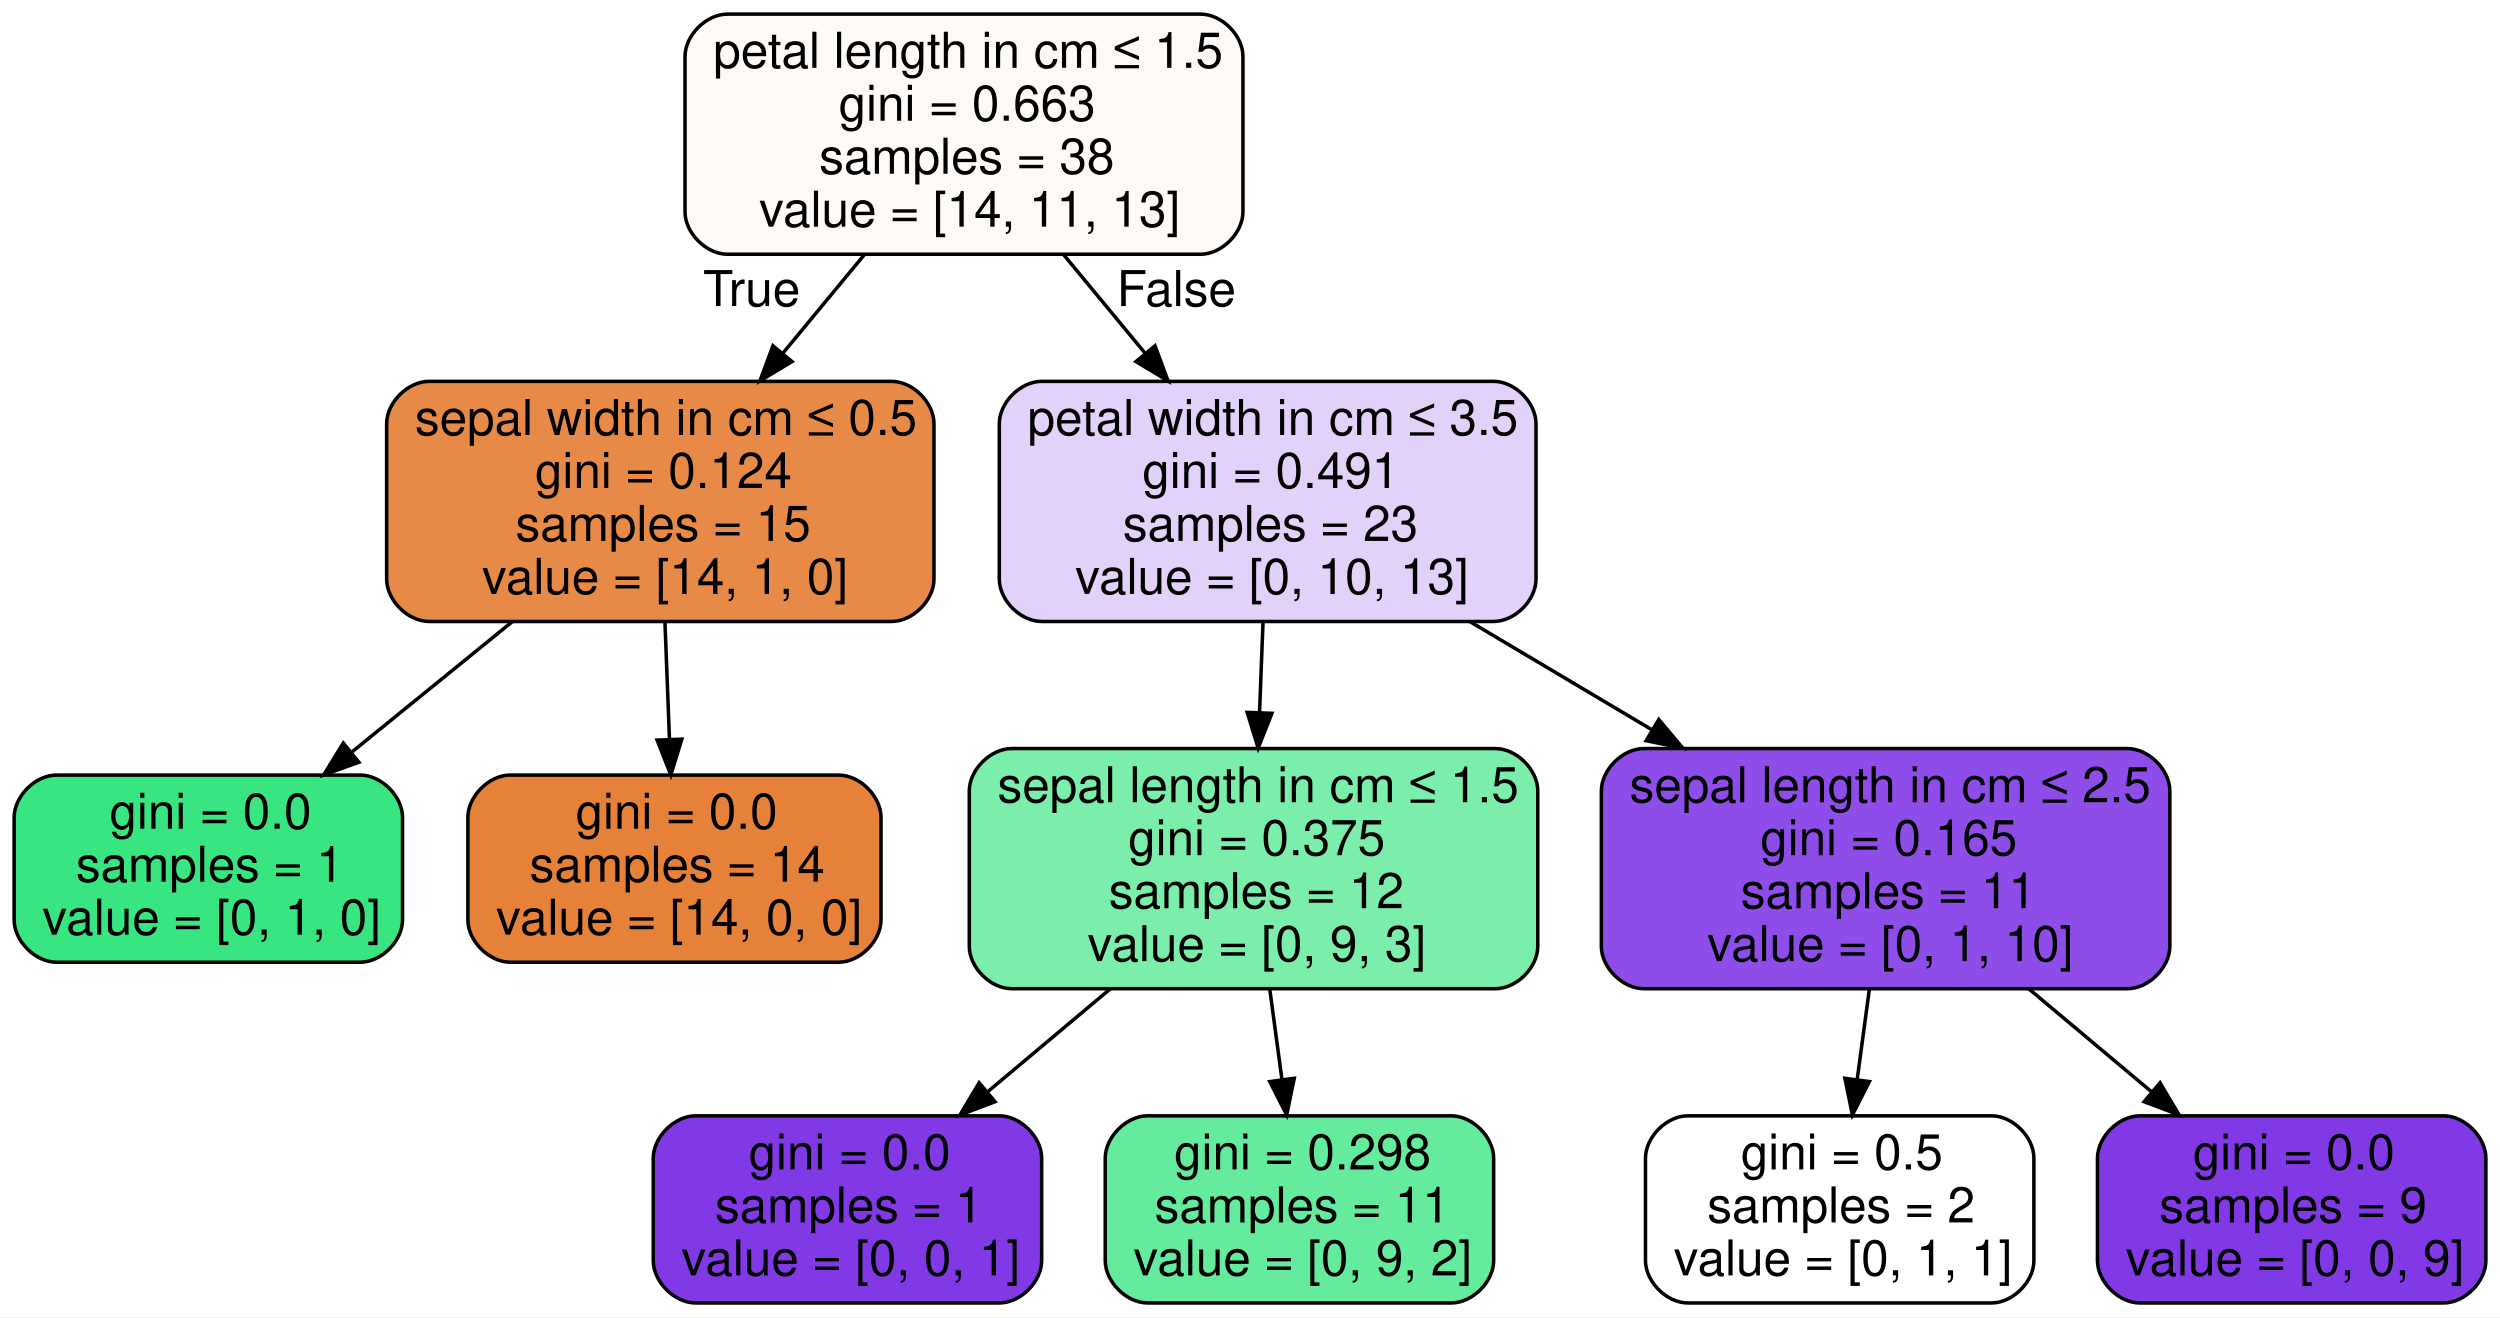
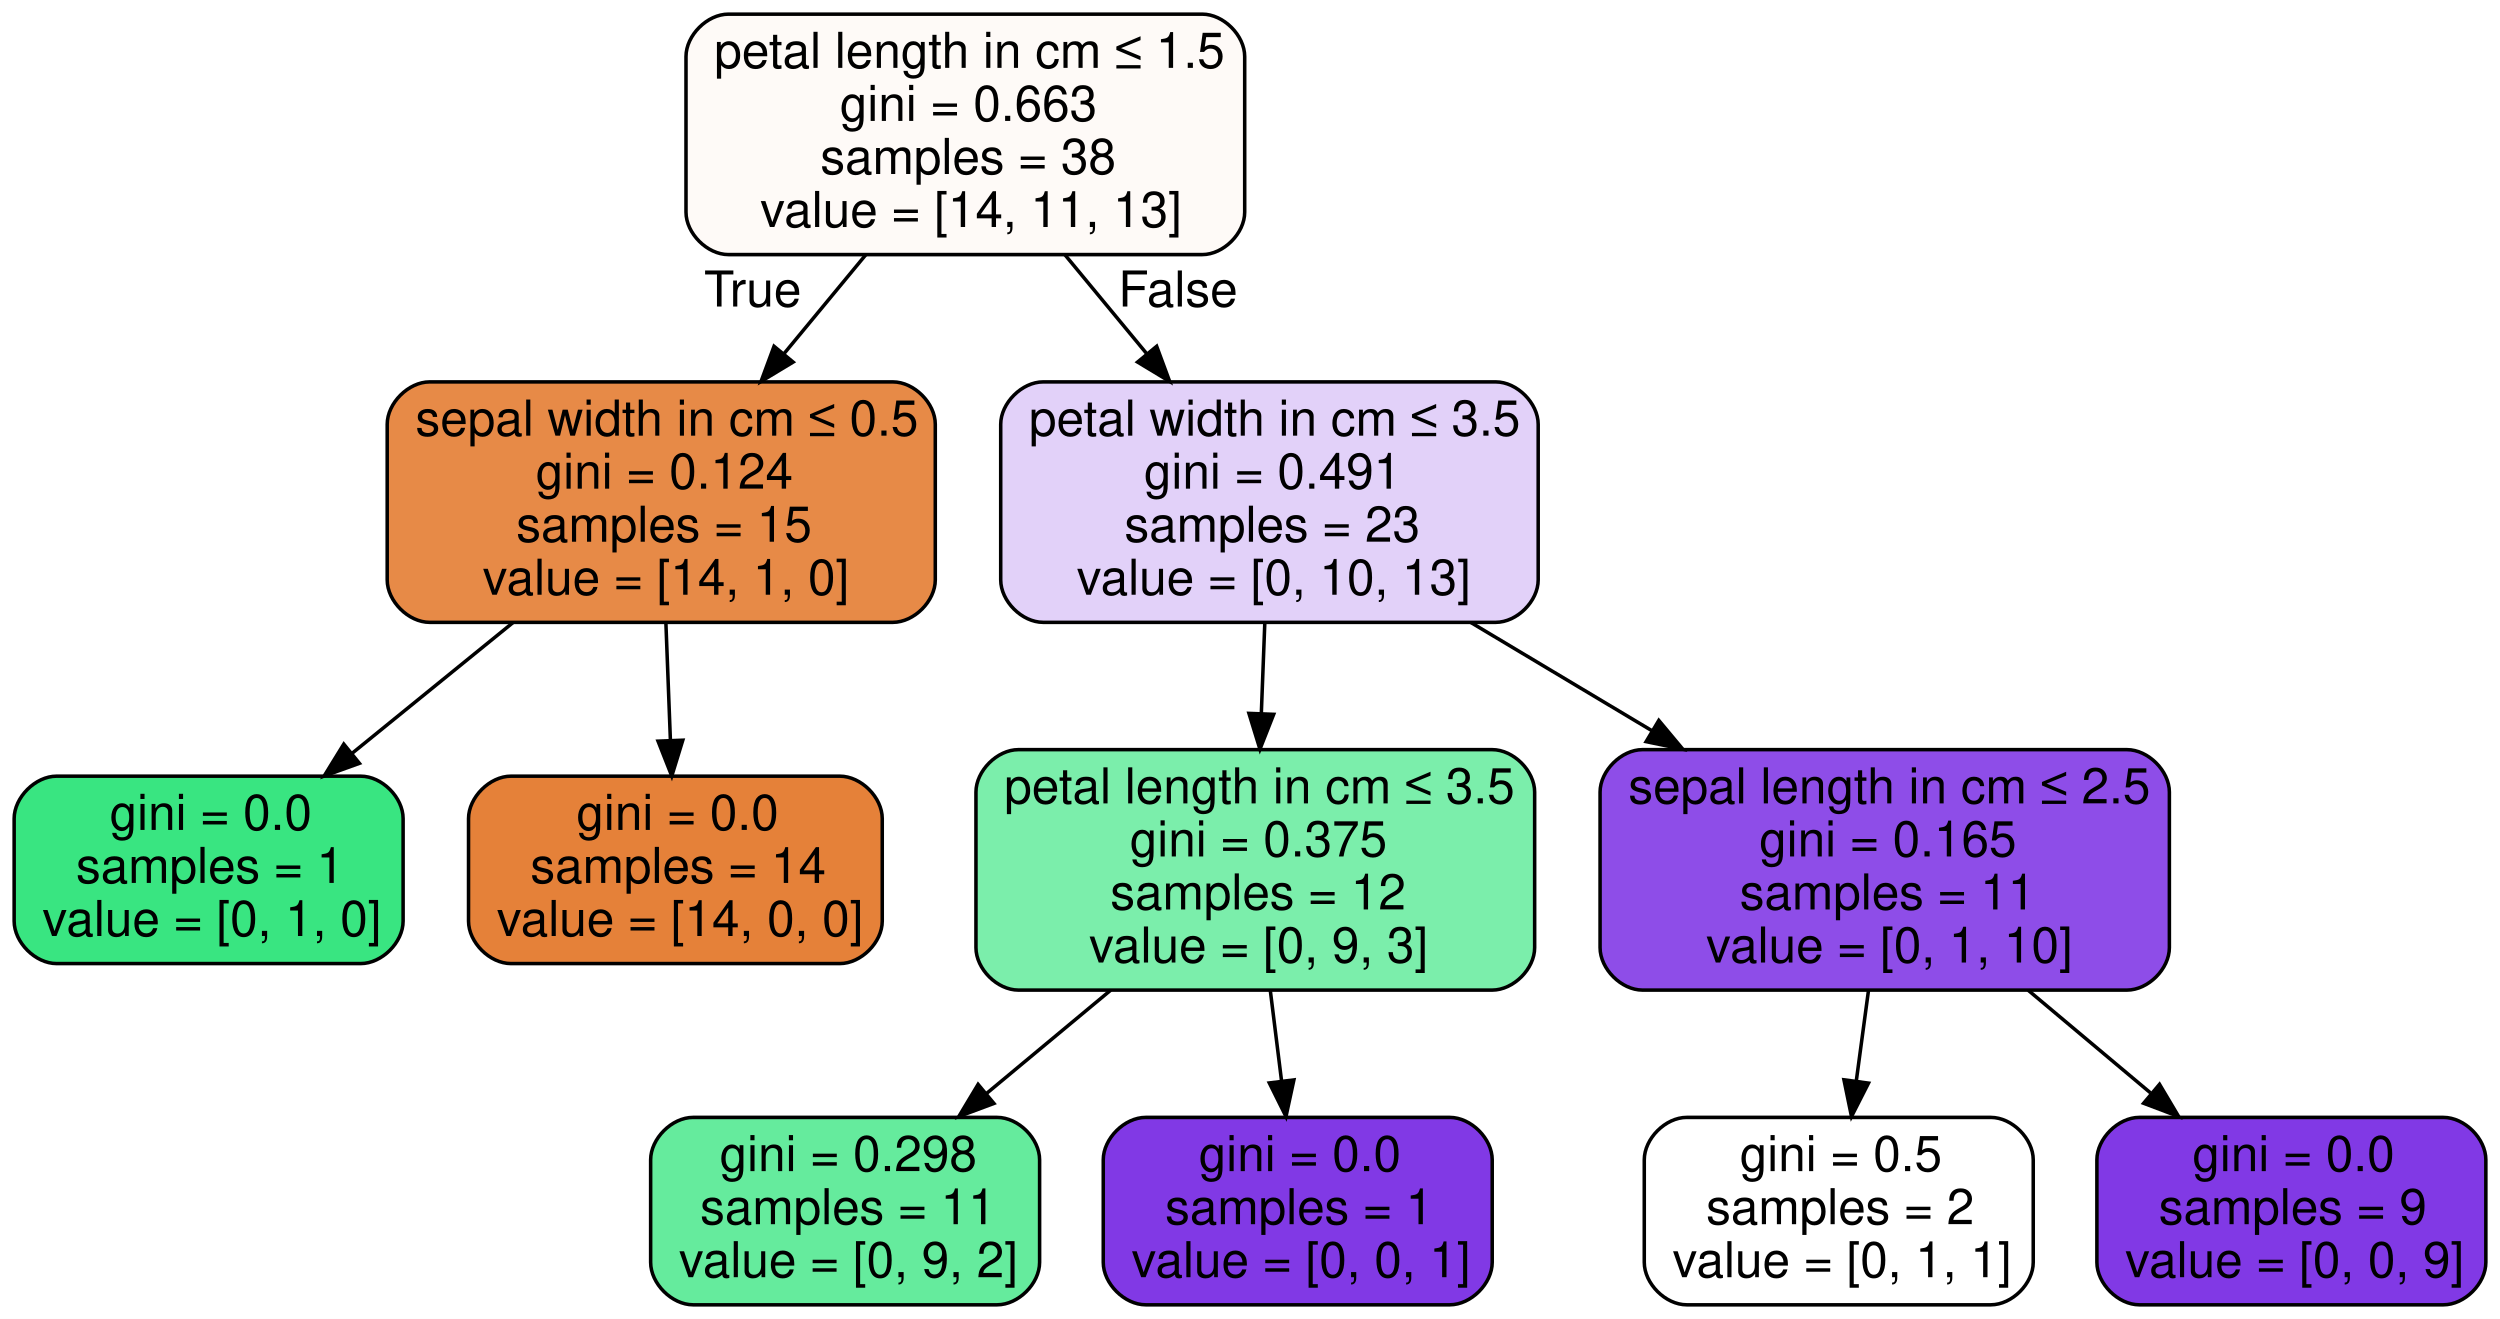
- <svg xmlns="http://www.w3.org/2000/svg" width="708pt" height="373pt" viewBox="0.00 0.00 708.00 373.00">
+ <svg xmlns="http://www.w3.org/2000/svg" width="707pt" height="373pt" viewBox="0.00 0.00 707.00 373.00">
  <g id="graph0" class="graph" transform="scale(1 1) rotate(0) translate(4 369)">
-     <polygon fill="#ffffff" stroke="transparent" points="-4,4 -4,-369 704,-369 704,4 -4,4" />
+     <polygon fill="#ffffff" stroke="transparent" points="-4,4 -4,-369 703,-369 703,4 -4,4" />
    <g id="node1" class="node">
      <path fill="#fefaf7" stroke="#000000" d="M336,-365C336,-365 202,-365 202,-365 196,-365 190,-359 190,-353 190,-353 190,-309 190,-309 190,-303 196,-297 202,-297 202,-297 336,-297 336,-297 342,-297 348,-303 348,-309 348,-309 348,-353 348,-353 348,-359 342,-365 336,-365" />
      <text text-anchor="start" x="198" y="-349.8" font-family="Helvetica,sans-Serif" font-size="14.00" fill="#000000">petal length in cm ≤ 1.5</text>
      <text text-anchor="start" x="233.5" y="-334.8" font-family="Helvetica,sans-Serif" font-size="14.00" fill="#000000">gini = 0.663</text>
      <text text-anchor="start" x="228" y="-319.8" font-family="Helvetica,sans-Serif" font-size="14.00" fill="#000000">samples = 38</text>
      <text text-anchor="start" x="211" y="-304.8" font-family="Helvetica,sans-Serif" font-size="14.00" fill="#000000">value = [14, 11, 13]</text>
    </g>
    <g id="node2" class="node">
      <path fill="#e78a47" stroke="#000000" d="M248.5,-261C248.5,-261 117.5,-261 117.5,-261 111.5,-261 105.5,-255 105.5,-249 105.5,-249 105.5,-205 105.5,-205 105.5,-199 111.5,-193 117.5,-193 117.5,-193 248.5,-193 248.5,-193 254.5,-193 260.5,-199 260.5,-205 260.5,-205 260.5,-249 260.5,-249 260.5,-255 254.5,-261 248.5,-261" />
      <text text-anchor="start" x="113.5" y="-245.8" font-family="Helvetica,sans-Serif" font-size="14.00" fill="#000000">sepal width in cm ≤ 0.5</text>
      <text text-anchor="start" x="147.5" y="-230.8" font-family="Helvetica,sans-Serif" font-size="14.00" fill="#000000">gini = 0.124</text>
      <text text-anchor="start" x="142" y="-215.8" font-family="Helvetica,sans-Serif" font-size="14.00" fill="#000000">samples = 15</text>
      <text text-anchor="start" x="132.5" y="-200.8" font-family="Helvetica,sans-Serif" font-size="14.00" fill="#000000">value = [14, 1, 0]</text>
    </g>
    <g id="edge1" class="edge">
      <path fill="none" stroke="#000000" d="M240.84,-296.947C233.416,-287.968 225.319,-278.176 217.597,-268.839" />
      <polygon fill="#000000" stroke="#000000" points="220.293,-266.606 211.223,-261.13 214.898,-271.067 220.293,-266.606" />
      <text text-anchor="middle" x="208.865" y="-282.319" font-family="Helvetica,sans-Serif" font-size="14.00" fill="#000000">True</text>
    </g>
    <g id="node5" class="node">
      <path fill="#e2d1f9" stroke="#000000" d="M419,-261C419,-261 291,-261 291,-261 285,-261 279,-255 279,-249 279,-249 279,-205 279,-205 279,-199 285,-193 291,-193 291,-193 419,-193 419,-193 425,-193 431,-199 431,-205 431,-205 431,-249 431,-249 431,-255 425,-261 419,-261" />
      <text text-anchor="start" x="287" y="-245.8" font-family="Helvetica,sans-Serif" font-size="14.00" fill="#000000">petal width in cm ≤ 3.5</text>
      <text text-anchor="start" x="319.5" y="-230.8" font-family="Helvetica,sans-Serif" font-size="14.00" fill="#000000">gini = 0.491</text>
      <text text-anchor="start" x="314" y="-215.8" font-family="Helvetica,sans-Serif" font-size="14.00" fill="#000000">samples = 23</text>
      <text text-anchor="start" x="300.5" y="-200.8" font-family="Helvetica,sans-Serif" font-size="14.00" fill="#000000">value = [0, 10, 13]</text>
    </g>
    <g id="edge4" class="edge">
      <path fill="none" stroke="#000000" d="M297.16,-296.947C304.584,-287.968 312.682,-278.176 320.403,-268.839" />
      <polygon fill="#000000" stroke="#000000" points="323.102,-271.067 326.777,-261.13 317.707,-266.606 323.102,-271.067" />
      <text text-anchor="middle" x="329.135" y="-282.319" font-family="Helvetica,sans-Serif" font-size="14.00" fill="#000000">False</text>
    </g>
    <g id="node3" class="node">
      <path fill="#39e581" stroke="#000000" d="M98,-149.5C98,-149.5 12,-149.5 12,-149.5 6,-149.5 0,-143.5 0,-137.5 0,-137.5 0,-108.5 0,-108.5 0,-102.5 6,-96.5 12,-96.5 12,-96.5 98,-96.5 98,-96.5 104,-96.5 110,-102.5 110,-108.5 110,-108.5 110,-137.5 110,-137.5 110,-143.5 104,-149.5 98,-149.5" />
      <text text-anchor="start" x="27" y="-134.3" font-family="Helvetica,sans-Serif" font-size="14.00" fill="#000000">gini = 0.0</text>
      <text text-anchor="start" x="17.5" y="-119.3" font-family="Helvetica,sans-Serif" font-size="14.00" fill="#000000">samples = 1</text>
      <text text-anchor="start" x="8" y="-104.3" font-family="Helvetica,sans-Serif" font-size="14.00" fill="#000000">value = [0, 1, 0]</text>
    </g>
    <g id="edge2" class="edge">
      <path fill="none" stroke="#000000" d="M141.088,-192.946C126.447,-181.05 110.047,-167.726 95.522,-155.924" />
      <polygon fill="#000000" stroke="#000000" points="97.635,-153.132 87.667,-149.542 93.221,-158.565 97.635,-153.132" />
    </g>
    <g id="node4" class="node">
      <path fill="#e58139" stroke="#000000" d="M233.5,-149.5C233.5,-149.5 140.5,-149.5 140.5,-149.5 134.5,-149.5 128.5,-143.5 128.5,-137.5 128.5,-137.5 128.5,-108.5 128.5,-108.5 128.5,-102.5 134.5,-96.5 140.5,-96.5 140.5,-96.5 233.5,-96.5 233.5,-96.5 239.5,-96.5 245.5,-102.5 245.5,-108.5 245.5,-108.5 245.5,-137.5 245.5,-137.5 245.5,-143.5 239.5,-149.5 233.5,-149.5" />
      <text text-anchor="start" x="159" y="-134.3" font-family="Helvetica,sans-Serif" font-size="14.00" fill="#000000">gini = 0.0</text>
      <text text-anchor="start" x="146" y="-119.3" font-family="Helvetica,sans-Serif" font-size="14.00" fill="#000000">samples = 14</text>
      <text text-anchor="start" x="136.5" y="-104.3" font-family="Helvetica,sans-Serif" font-size="14.00" fill="#000000">value = [14, 0, 0]</text>
    </g>
    <g id="edge3" class="edge">
      <path fill="none" stroke="#000000" d="M184.31,-192.946C184.721,-182.262 185.176,-170.425 185.593,-159.574" />
      <polygon fill="#000000" stroke="#000000" points="189.092,-159.669 185.979,-149.542 182.097,-159.4 189.092,-159.669" />
    </g>
    <g id="node6" class="node">
-       <path fill="#7beeab" stroke="#000000" d="M419.5,-157C419.5,-157 282.5,-157 282.5,-157 276.5,-157 270.5,-151 270.5,-145 270.5,-145 270.5,-101 270.5,-101 270.5,-95 276.5,-89 282.5,-89 282.5,-89 419.5,-89 419.5,-89 425.5,-89 431.5,-95 431.5,-101 431.5,-101 431.5,-145 431.5,-145 431.5,-151 425.5,-157 419.5,-157" />
-       <text text-anchor="start" x="278.5" y="-141.8" font-family="Helvetica,sans-Serif" font-size="14.00" fill="#000000">sepal length in cm ≤ 1.5</text>
+       <path fill="#7beeab" stroke="#000000" d="M418,-157C418,-157 284,-157 284,-157 278,-157 272,-151 272,-145 272,-145 272,-101 272,-101 272,-95 278,-89 284,-89 284,-89 418,-89 418,-89 424,-89 430,-95 430,-101 430,-101 430,-145 430,-145 430,-151 424,-157 418,-157" />
+       <text text-anchor="start" x="280" y="-141.8" font-family="Helvetica,sans-Serif" font-size="14.00" fill="#000000">petal length in cm ≤ 3.5</text>
      <text text-anchor="start" x="315.5" y="-126.8" font-family="Helvetica,sans-Serif" font-size="14.00" fill="#000000">gini = 0.375</text>
      <text text-anchor="start" x="310" y="-111.8" font-family="Helvetica,sans-Serif" font-size="14.00" fill="#000000">samples = 12</text>
      <text text-anchor="start" x="304" y="-96.8" font-family="Helvetica,sans-Serif" font-size="14.00" fill="#000000">value = [0, 9, 3]</text>
    </g>
    <g id="edge5" class="edge">
      <path fill="none" stroke="#000000" d="M353.69,-192.946C353.376,-184.776 353.036,-175.932 352.707,-167.37" />
      <polygon fill="#000000" stroke="#000000" points="356.195,-166.988 352.313,-157.13 349.2,-167.257 356.195,-166.988" />
    </g>
    <g id="node9" class="node">
-       <path fill="#8e4de8" stroke="#000000" d="M598.5,-157C598.5,-157 461.5,-157 461.5,-157 455.5,-157 449.5,-151 449.5,-145 449.5,-145 449.5,-101 449.5,-101 449.5,-95 455.5,-89 461.5,-89 461.5,-89 598.5,-89 598.5,-89 604.5,-89 610.5,-95 610.5,-101 610.5,-101 610.5,-145 610.5,-145 610.5,-151 604.5,-157 598.5,-157" />
-       <text text-anchor="start" x="457.5" y="-141.8" font-family="Helvetica,sans-Serif" font-size="14.00" fill="#000000">sepal length in cm ≤ 2.5</text>
-       <text text-anchor="start" x="494.5" y="-126.8" font-family="Helvetica,sans-Serif" font-size="14.00" fill="#000000">gini = 0.165</text>
-       <text text-anchor="start" x="489" y="-111.8" font-family="Helvetica,sans-Serif" font-size="14.00" fill="#000000">samples = 11</text>
-       <text text-anchor="start" x="479.5" y="-96.8" font-family="Helvetica,sans-Serif" font-size="14.00" fill="#000000">value = [0, 1, 10]</text>
+       <path fill="#8e4de8" stroke="#000000" d="M597.5,-157C597.5,-157 460.5,-157 460.5,-157 454.5,-157 448.5,-151 448.5,-145 448.5,-145 448.5,-101 448.5,-101 448.5,-95 454.5,-89 460.5,-89 460.5,-89 597.5,-89 597.5,-89 603.5,-89 609.5,-95 609.5,-101 609.5,-101 609.5,-145 609.5,-145 609.5,-151 603.5,-157 597.5,-157" />
+       <text text-anchor="start" x="456.5" y="-141.8" font-family="Helvetica,sans-Serif" font-size="14.00" fill="#000000">sepal length in cm ≤ 2.5</text>
+       <text text-anchor="start" x="493.5" y="-126.8" font-family="Helvetica,sans-Serif" font-size="14.00" fill="#000000">gini = 0.165</text>
+       <text text-anchor="start" x="488" y="-111.8" font-family="Helvetica,sans-Serif" font-size="14.00" fill="#000000">samples = 11</text>
+       <text text-anchor="start" x="478.5" y="-96.8" font-family="Helvetica,sans-Serif" font-size="14.00" fill="#000000">value = [0, 1, 10]</text>
    </g>
    <g id="edge8" class="edge">
-       <path fill="none" stroke="#000000" d="M412.301,-192.946C428.769,-183.16 446.864,-172.407 463.821,-162.329" />
-       <polygon fill="#000000" stroke="#000000" points="465.761,-165.248 472.57,-157.13 462.185,-159.23 465.761,-165.248" />
+       <path fill="none" stroke="#000000" d="M411.974,-192.946C428.348,-183.16 446.339,-172.407 463.199,-162.329" />
+       <polygon fill="#000000" stroke="#000000" points="465.11,-165.265 471.898,-157.13 461.519,-159.256 465.11,-165.265" />
    </g>
    <g id="node7" class="node">
-       <path fill="#8139e5" stroke="#000000" d="M279,-53C279,-53 193,-53 193,-53 187,-53 181,-47 181,-41 181,-41 181,-12 181,-12 181,-6 187,0 193,0 193,0 279,0 279,0 285,0 291,-6 291,-12 291,-12 291,-41 291,-41 291,-47 285,-53 279,-53" />
-       <text text-anchor="start" x="208" y="-37.8" font-family="Helvetica,sans-Serif" font-size="14.00" fill="#000000">gini = 0.0</text>
-       <text text-anchor="start" x="198.5" y="-22.8" font-family="Helvetica,sans-Serif" font-size="14.00" fill="#000000">samples = 1</text>
-       <text text-anchor="start" x="189" y="-7.8" font-family="Helvetica,sans-Serif" font-size="14.00" fill="#000000">value = [0, 0, 1]</text>
+       <path fill="#65eb9d" stroke="#000000" d="M278,-53C278,-53 192,-53 192,-53 186,-53 180,-47 180,-41 180,-41 180,-12 180,-12 180,-6 186,0 192,0 192,0 278,0 278,0 284,0 290,-6 290,-12 290,-12 290,-41 290,-41 290,-47 284,-53 278,-53" />
+       <text text-anchor="start" x="199.5" y="-37.8" font-family="Helvetica,sans-Serif" font-size="14.00" fill="#000000">gini = 0.298</text>
+       <text text-anchor="start" x="194" y="-22.8" font-family="Helvetica,sans-Serif" font-size="14.00" fill="#000000">samples = 11</text>
+       <text text-anchor="start" x="188" y="-7.8" font-family="Helvetica,sans-Serif" font-size="14.00" fill="#000000">value = [0, 9, 2]</text>
    </g>
    <g id="edge6" class="edge">
-       <path fill="none" stroke="#000000" d="M310.455,-88.978C299.216,-79.546 287.026,-69.318 275.828,-59.921" />
-       <polygon fill="#000000" stroke="#000000" points="277.787,-56.995 267.876,-53.248 273.287,-62.358 277.787,-56.995" />
+       <path fill="none" stroke="#000000" d="M310.103,-88.978C298.655,-79.454 286.231,-69.119 274.846,-59.647" />
+       <polygon fill="#000000" stroke="#000000" points="277.08,-56.953 267.154,-53.248 272.603,-62.334 277.08,-56.953" />
    </g>
    <g id="node8" class="node">
-       <path fill="#65eb9d" stroke="#000000" d="M407,-53C407,-53 321,-53 321,-53 315,-53 309,-47 309,-41 309,-41 309,-12 309,-12 309,-6 315,0 321,0 321,0 407,0 407,0 413,0 419,-6 419,-12 419,-12 419,-41 419,-41 419,-47 413,-53 407,-53" />
-       <text text-anchor="start" x="328.5" y="-37.8" font-family="Helvetica,sans-Serif" font-size="14.00" fill="#000000">gini = 0.298</text>
-       <text text-anchor="start" x="323" y="-22.8" font-family="Helvetica,sans-Serif" font-size="14.00" fill="#000000">samples = 11</text>
-       <text text-anchor="start" x="317" y="-7.8" font-family="Helvetica,sans-Serif" font-size="14.00" fill="#000000">value = [0, 9, 2]</text>
+       <path fill="#8139e5" stroke="#000000" d="M406,-53C406,-53 320,-53 320,-53 314,-53 308,-47 308,-41 308,-41 308,-12 308,-12 308,-6 314,0 320,0 320,0 406,0 406,0 412,0 418,-6 418,-12 418,-12 418,-41 418,-41 418,-47 412,-53 406,-53" />
+       <text text-anchor="start" x="335" y="-37.8" font-family="Helvetica,sans-Serif" font-size="14.00" fill="#000000">gini = 0.0</text>
+       <text text-anchor="start" x="325.5" y="-22.8" font-family="Helvetica,sans-Serif" font-size="14.00" fill="#000000">samples = 1</text>
+       <text text-anchor="start" x="316" y="-7.8" font-family="Helvetica,sans-Serif" font-size="14.00" fill="#000000">value = [0, 0, 1]</text>
    </g>
    <g id="edge7" class="edge">
-       <path fill="none" stroke="#000000" d="M355.583,-88.978C356.706,-80.645 357.912,-71.69 359.051,-63.236" />
-       <polygon fill="#000000" stroke="#000000" points="362.53,-63.626 360.397,-53.248 355.593,-62.692 362.53,-63.626" />
+       <path fill="none" stroke="#000000" d="M355.231,-88.978C356.267,-80.645 357.38,-71.69 358.432,-63.236" />
+       <polygon fill="#000000" stroke="#000000" points="361.913,-63.604 359.674,-53.248 354.966,-62.74 361.913,-63.604" />
    </g>
    <g id="node10" class="node">
-       <path fill="#ffffff" stroke="#000000" d="M560,-53C560,-53 474,-53 474,-53 468,-53 462,-47 462,-41 462,-41 462,-12 462,-12 462,-6 468,0 474,0 474,0 560,0 560,0 566,0 572,-6 572,-12 572,-12 572,-41 572,-41 572,-47 566,-53 560,-53" />
-       <text text-anchor="start" x="489" y="-37.8" font-family="Helvetica,sans-Serif" font-size="14.00" fill="#000000">gini = 0.5</text>
-       <text text-anchor="start" x="479.5" y="-22.8" font-family="Helvetica,sans-Serif" font-size="14.00" fill="#000000">samples = 2</text>
-       <text text-anchor="start" x="470" y="-7.8" font-family="Helvetica,sans-Serif" font-size="14.00" fill="#000000">value = [0, 1, 1]</text>
+       <path fill="#ffffff" stroke="#000000" d="M559,-53C559,-53 473,-53 473,-53 467,-53 461,-47 461,-41 461,-41 461,-12 461,-12 461,-6 467,0 473,0 473,0 559,0 559,0 565,0 571,-6 571,-12 571,-12 571,-41 571,-41 571,-47 565,-53 559,-53" />
+       <text text-anchor="start" x="488" y="-37.8" font-family="Helvetica,sans-Serif" font-size="14.00" fill="#000000">gini = 0.5</text>
+       <text text-anchor="start" x="478.5" y="-22.8" font-family="Helvetica,sans-Serif" font-size="14.00" fill="#000000">samples = 2</text>
+       <text text-anchor="start" x="469" y="-7.8" font-family="Helvetica,sans-Serif" font-size="14.00" fill="#000000">value = [0, 1, 1]</text>
    </g>
    <g id="edge9" class="edge">
-       <path fill="none" stroke="#000000" d="M525.417,-88.978C524.294,-80.645 523.088,-71.69 521.949,-63.236" />
-       <polygon fill="#000000" stroke="#000000" points="525.407,-62.692 520.603,-53.248 518.47,-63.626 525.407,-62.692" />
+       <path fill="none" stroke="#000000" d="M524.417,-88.978C523.294,-80.645 522.088,-71.69 520.949,-63.236" />
+       <polygon fill="#000000" stroke="#000000" points="524.407,-62.692 519.603,-53.248 517.47,-63.626 524.407,-62.692" />
    </g>
    <g id="node11" class="node">
-       <path fill="#8139e5" stroke="#000000" d="M688,-53C688,-53 602,-53 602,-53 596,-53 590,-47 590,-41 590,-41 590,-12 590,-12 590,-6 596,0 602,0 602,0 688,0 688,0 694,0 700,-6 700,-12 700,-12 700,-41 700,-41 700,-47 694,-53 688,-53" />
-       <text text-anchor="start" x="617" y="-37.8" font-family="Helvetica,sans-Serif" font-size="14.00" fill="#000000">gini = 0.0</text>
-       <text text-anchor="start" x="607.5" y="-22.8" font-family="Helvetica,sans-Serif" font-size="14.00" fill="#000000">samples = 9</text>
-       <text text-anchor="start" x="598" y="-7.8" font-family="Helvetica,sans-Serif" font-size="14.00" fill="#000000">value = [0, 0, 9]</text>
+       <path fill="#8139e5" stroke="#000000" d="M687,-53C687,-53 601,-53 601,-53 595,-53 589,-47 589,-41 589,-41 589,-12 589,-12 589,-6 595,0 601,0 601,0 687,0 687,0 693,0 699,-6 699,-12 699,-12 699,-41 699,-41 699,-47 693,-53 687,-53" />
+       <text text-anchor="start" x="616" y="-37.8" font-family="Helvetica,sans-Serif" font-size="14.00" fill="#000000">gini = 0.0</text>
+       <text text-anchor="start" x="606.5" y="-22.8" font-family="Helvetica,sans-Serif" font-size="14.00" fill="#000000">samples = 9</text>
+       <text text-anchor="start" x="597" y="-7.8" font-family="Helvetica,sans-Serif" font-size="14.00" fill="#000000">value = [0, 0, 9]</text>
    </g>
    <g id="edge10" class="edge">
-       <path fill="none" stroke="#000000" d="M570.545,-88.978C581.784,-79.546 593.974,-69.318 605.172,-59.921" />
-       <polygon fill="#000000" stroke="#000000" points="607.713,-62.358 613.124,-53.248 603.213,-56.995 607.713,-62.358" />
+       <path fill="none" stroke="#000000" d="M569.545,-88.978C580.784,-79.546 592.974,-69.318 604.172,-59.921" />
+       <polygon fill="#000000" stroke="#000000" points="606.713,-62.358 612.124,-53.248 602.213,-56.995 606.713,-62.358" />
    </g>
  </g>
</svg>
